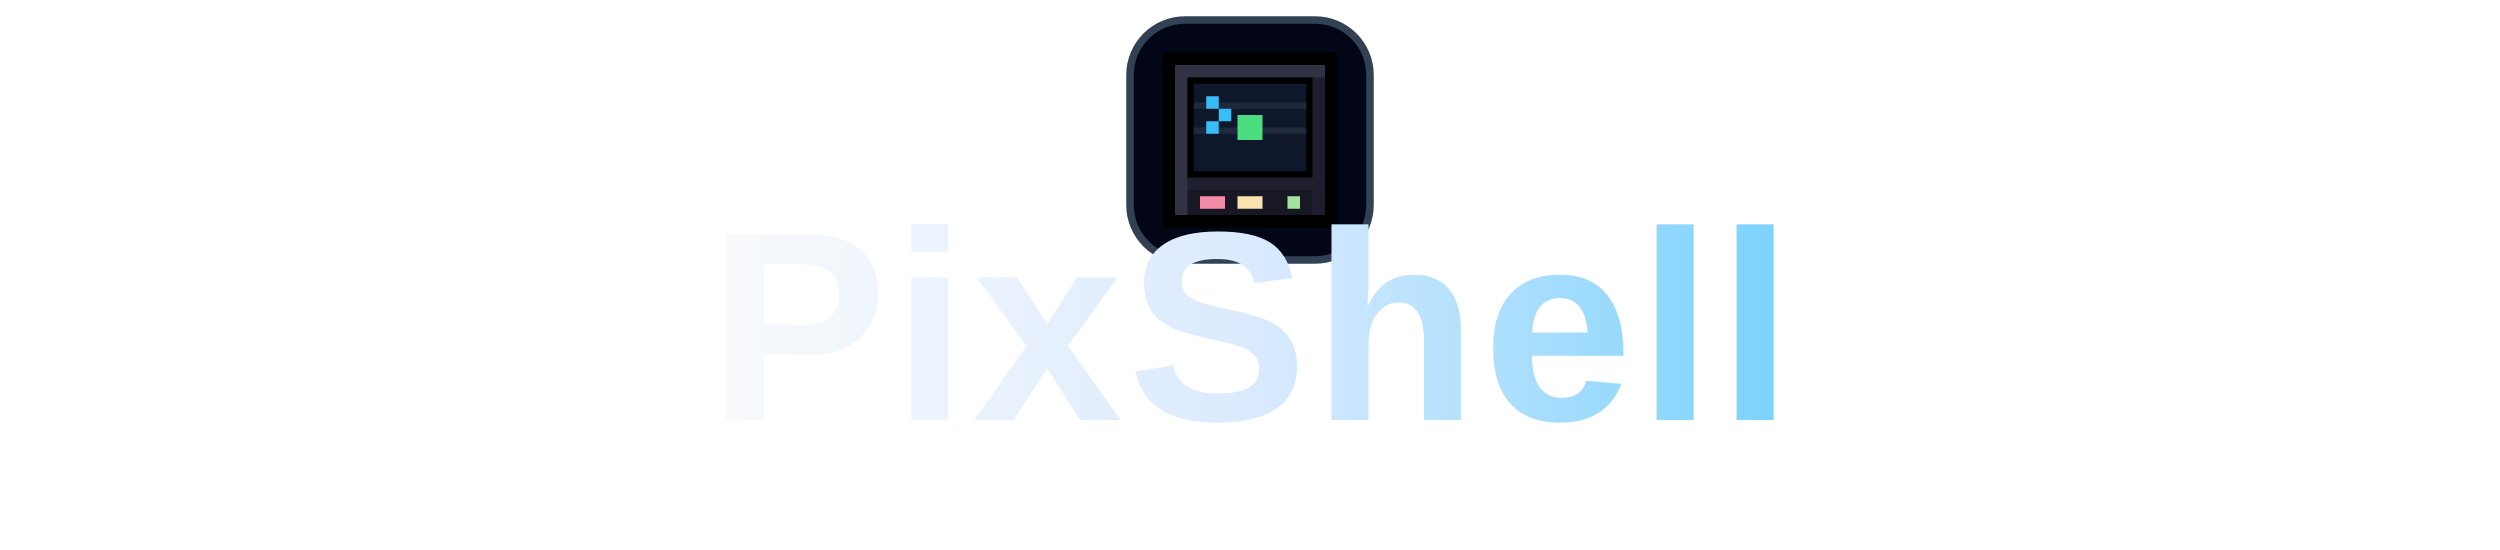
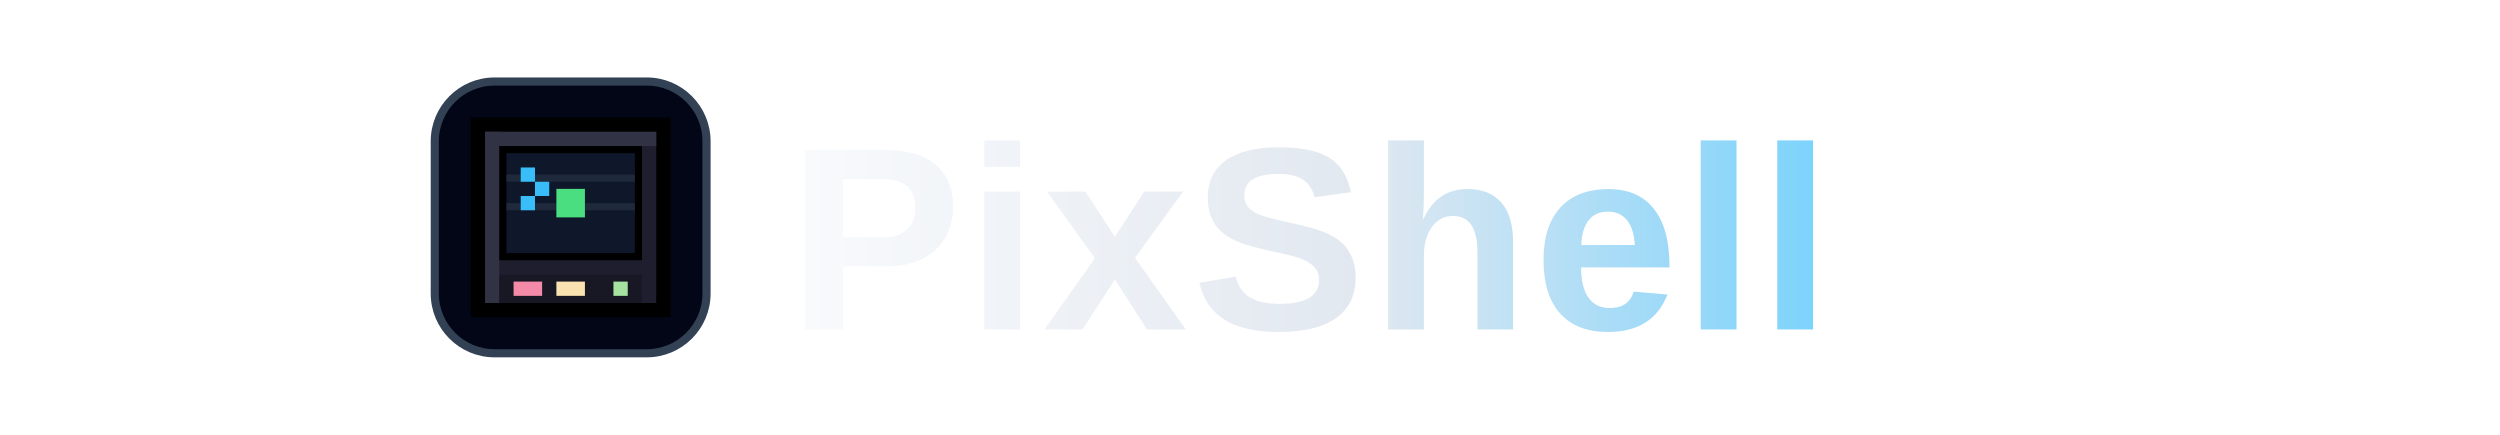
- <svg xmlns="http://www.w3.org/2000/svg" width="1000" height="220" viewBox="0 0 1000 220" role="img" aria-label="PixShell">
+ <svg xmlns="http://www.w3.org/2000/svg" width="920" height="160" viewBox="0 0 920 160" role="img" aria-label="PixShell">
  <defs>
    <linearGradient id="text" x1="0" y1="0" x2="1" y2="0">
      <stop offset="0%" stop-color="#f8fafc" />
-       <stop offset="50%" stop-color="#dbeafe" />
+       <stop offset="55%" stop-color="#e2e8f0" />
      <stop offset="100%" stop-color="#7dd3fc" />
    </linearGradient>
  </defs>
-   <g>
-     <g transform="translate(500, 8)">
-       <g transform="translate(-48,0)">
-         <rect x="0" y="0" width="96" height="96" rx="22" fill="#020617" stroke="#334155" stroke-width="3" />
-         <g transform="translate(8,8) scale(2.5)">
-           <rect x="2" y="2" width="28" height="28" fill="#000000" />
-           <rect x="4" y="4" width="24" height="24" fill="#1e1e2e" />
-           <rect x="4" y="4" width="24" height="2" fill="#313244" />
-           <rect x="4" y="4" width="2" height="24" fill="#313244" />
-           <rect x="6" y="6" width="20" height="16" fill="#000000" />
-           <rect x="7" y="7" width="18" height="14" fill="#0f172a" />
-           <rect x="7" y="10" width="18" height="1" fill="#1e293b" />
-           <rect x="7" y="14" width="18" height="1" fill="#1e293b" />
-           <rect x="9" y="9" width="2" height="2" fill="#38bdf8" />
-           <rect x="11" y="11" width="2" height="2" fill="#38bdf8" />
-           <rect x="9" y="13" width="2" height="2" fill="#38bdf8" />
-           <rect x="14" y="12" width="4" height="4" fill="#4ade80" />
-           <rect x="6" y="24" width="20" height="4" fill="#181825" />
-           <rect x="8" y="25" width="4" height="2" fill="#f38ba8" />
-           <rect x="14" y="25" width="4" height="2" fill="#f9e2af" />
-           <rect x="22" y="25" width="2" height="2" fill="#a6e3a1" />
-         </g>
+   <g transform="translate(460,80)">
+     <g transform="translate(-300,-50)">
+       <rect x="0" y="0" width="100" height="100" rx="22" fill="#020617" stroke="#334155" stroke-width="3" />
+       <g transform="translate(8,8) scale(2.625)">
+         <rect x="2" y="2" width="28" height="28" fill="#000000" />
+         <rect x="4" y="4" width="24" height="24" fill="#1e1e2e" />
+         <rect x="4" y="4" width="24" height="2" fill="#313244" />
+         <rect x="4" y="4" width="2" height="24" fill="#313244" />
+         <rect x="6" y="6" width="20" height="16" fill="#000000" />
+         <rect x="7" y="7" width="18" height="14" fill="#0f172a" />
+         <rect x="7" y="10" width="18" height="1" fill="#1e293b" />
+         <rect x="7" y="14" width="18" height="1" fill="#1e293b" />
+         <rect x="9" y="9" width="2" height="2" fill="#38bdf8" />
+         <rect x="11" y="11" width="2" height="2" fill="#38bdf8" />
+         <rect x="9" y="13" width="2" height="2" fill="#38bdf8" />
+         <rect x="14" y="12" width="4" height="4" fill="#4ade80" />
+         <rect x="6" y="24" width="20" height="4" fill="#181825" />
+         <rect x="8" y="25" width="4" height="2" fill="#f38ba8" />
+         <rect x="14" y="25" width="4" height="2" fill="#f9e2af" />
+         <rect x="22" y="25" width="2" height="2" fill="#a6e3a1" />
      </g>
    </g>
-     <text x="500" y="168" text-anchor="middle" font-family="SF Pro Display, Segoe UI, Helvetica Neue, Arial, sans-serif" font-size="108" font-weight="800" letter-spacing="2" fill="url(#text)">PixShell</text>
+     <text x="-170" y="14" text-anchor="start" dominant-baseline="middle" font-family="SF Pro Display, Segoe UI, Helvetica Neue, Arial, sans-serif" font-size="96" font-weight="800" letter-spacing="1.5" fill="url(#text)">PixShell</text>
  </g>
</svg>
